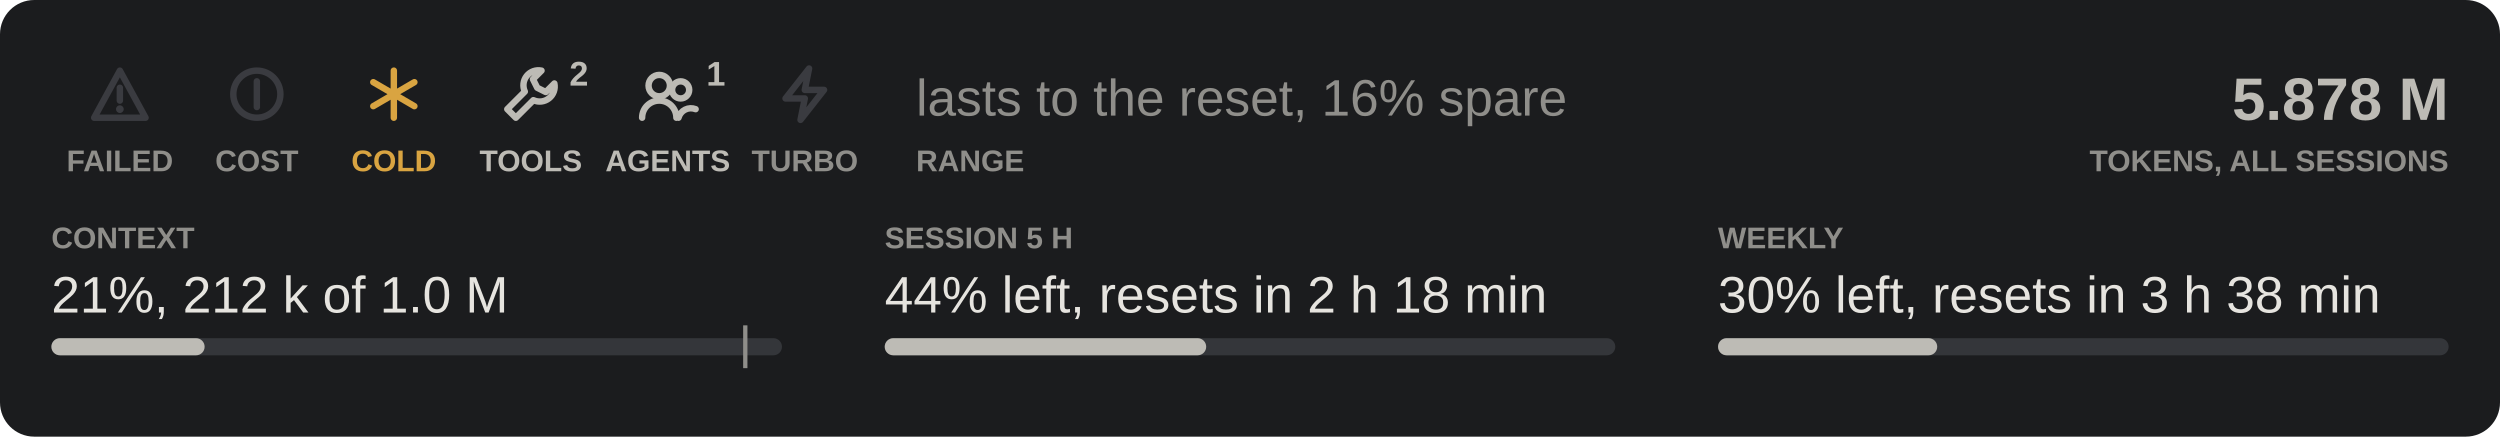
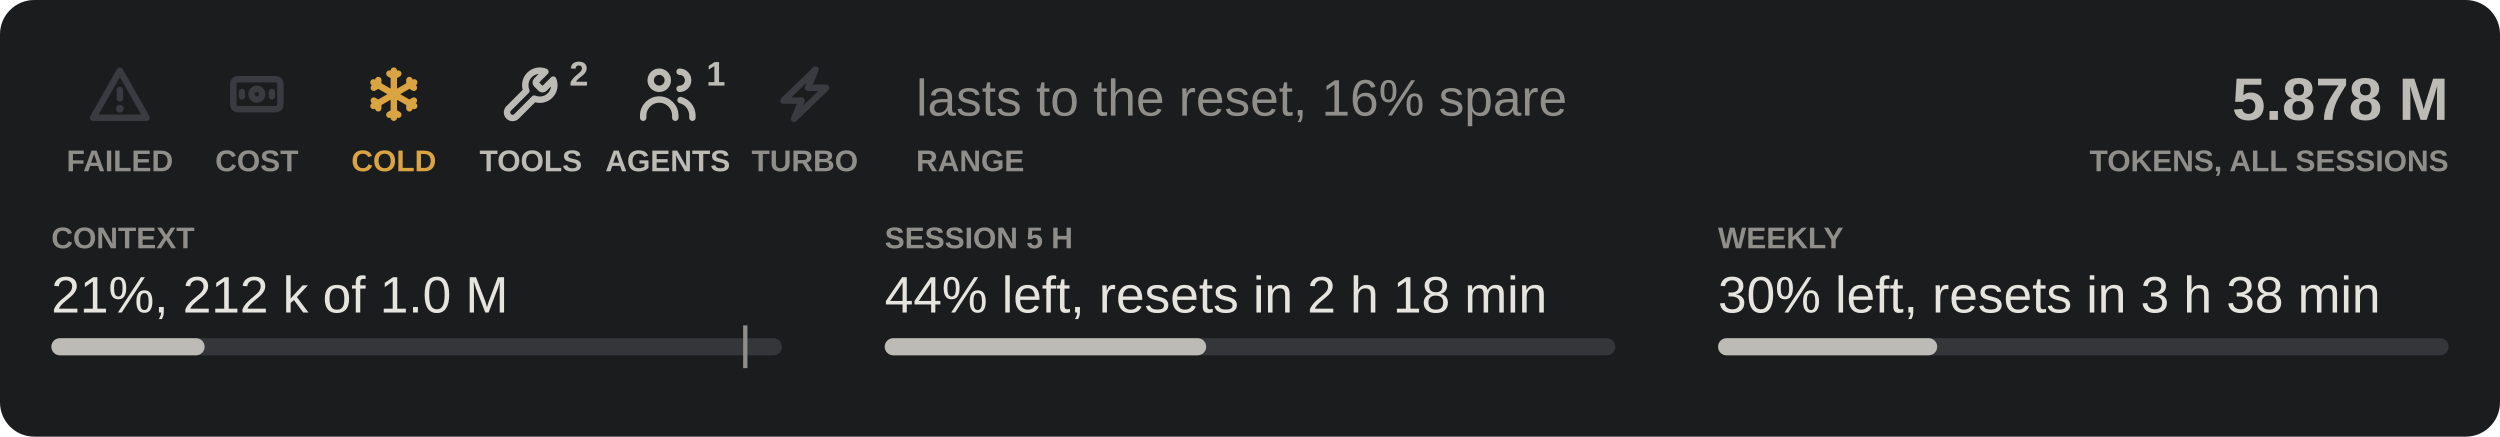
<svg xmlns="http://www.w3.org/2000/svg" viewBox="0 0 584 102" width="584" height="102">
  <rect width="100%" height="100%" rx="8" fill="#1b1c1e" />
  <g transform="translate(12 12)">
    <g transform="translate(9.0 3)">
-       <path d="M7 1.5L13 12.5H1Z" fill="none" stroke="#3a3b40" stroke-width="1.5" stroke-linejoin="round" />
-       <path d="M7 5.5V8.5" stroke="#3a3b40" stroke-width="1.5" stroke-linecap="round" />
-       <circle cx="7" cy="10.5" r="0.9" fill="#3a3b40" />
+       <path d="M7 1.5 L13.25 12.5 H0.75 Z" fill="none" stroke="#3a3b40" stroke-width="1.5" stroke-linecap="round" stroke-linejoin="round" />
+       <path d="M7 6 V8" fill="none" stroke="#3a3b40" stroke-width="1.5" stroke-linecap="round" stroke-linejoin="round" />
+       <circle cx="7" cy="10.4" r="0.9" fill="#3a3b40" />
    </g>
    <text x="16" y="28" font-size="7" fill="#8f8e8a" text-anchor="middle" font-weight="600" font-family="'Segoe UI','Helvetica Neue',Arial,sans-serif" style="font-variant-numeric:tabular-nums">FAILED</text>
    <g transform="translate(41.0 3)">
-       <circle cx="7" cy="7" r="5.5" fill="none" stroke="#3a3b40" stroke-width="1.5" />
-       <path d="M7 4V10" stroke="#3a3b40" stroke-width="1.5" stroke-linecap="round" />
+       <path d="M2.75 3.5 H11.25 Q12.5 3.5 12.5 4.75 V9.25 Q12.5 10.5 11.25 10.5 H2.75 Q1.5 10.5 1.5 9.25 V4.75 Q1.5 3.5 2.75 3.5 Z" fill="none" stroke="#3a3b40" stroke-width="1.5" stroke-linecap="round" stroke-linejoin="round" />
+       <circle cx="7" cy="7" r="1.25" fill="none" stroke="#3a3b40" stroke-width="1.5" stroke-linecap="round" stroke-linejoin="round" />
+       <path d="M3.5 6.5 V7.5 M10.5 6.5 V7.5" fill="none" stroke="#3a3b40" stroke-width="1.5" stroke-linecap="round" stroke-linejoin="round" />
    </g>
    <text x="48" y="28" font-size="7" fill="#8f8e8a" text-anchor="middle" font-weight="600" font-family="'Segoe UI','Helvetica Neue',Arial,sans-serif" style="font-variant-numeric:tabular-nums">COST</text>
    <g transform="translate(73.0 3)">
-       <path d="M7 1.5V12.5M2.2 4.2L11.8 9.8M2.2 9.8L11.8 4.2" fill="none" stroke="#d9a441" stroke-width="1.5" stroke-linecap="round" />
+       <path d="M7 12.5 L7 1.5 M2.24 9.75 L11.76 4.25 M2.24 4.25 L11.76 9.75 M10.64 4.9 L10.64 3.7 M10.64 4.9 L11.68 5.5 M7 2.8 L5.96 2.2 M7 2.8 L8.04 2.2 M3.36 4.9 L2.32 5.5 M3.36 4.9 L3.36 3.7 M3.36 9.1 L3.36 10.3 M3.36 9.1 L2.32 8.5 M7 11.2 L8.04 11.8 M7 11.2 L5.96 11.8 M10.64 9.1 L11.68 8.5 M10.64 9.1 L10.64 10.3" fill="none" stroke="#d9a441" stroke-width="1.5" stroke-linecap="round" stroke-linejoin="round" />
    </g>
    <text x="80" y="28" font-size="7" fill="#d9a441" text-anchor="middle" font-weight="600" font-family="'Segoe UI','Helvetica Neue',Arial,sans-serif" style="font-variant-numeric:tabular-nums">COLD</text>
    <g transform="translate(105.0 3)">
-       <path d="M9.5 1.5A3.5 3.5 0 0 0 5.6 6.4L1.5 10.5L3.5 12.5L7.6 8.4A3.5 3.5 0 0 0 12.5 4.5L10.5 6.5L8.5 5.5L7.5 3.5Z" fill="none" stroke="#bdbbb5" stroke-width="1.5" stroke-linejoin="round" />
+       <path d="M8.32 3.84 A0.6 0.6 0 0 0 8.32 4.69 L9.31 5.68 A0.6 0.6 0 0 0 10.16 5.68 L12.24 3.6 A3.4 3.4 0 0 1 7.8 8.04 L3.66 12.18 A1.3 1.3 0 0 1 1.82 10.34 L5.96 6.2 A3.4 3.4 0 0 1 10.4 1.76 Z" fill="none" stroke="#bdbbb5" stroke-width="1.5" stroke-linecap="round" stroke-linejoin="round" />
    </g>
    <text x="121" y="8" font-size="8" fill="#bdbbb5" text-anchor="start" font-weight="700" font-family="'Segoe UI','Helvetica Neue',Arial,sans-serif" style="font-variant-numeric:tabular-nums">2</text>
    <text x="112" y="28" font-size="7" fill="#bdbbb5" text-anchor="middle" font-weight="600" font-family="'Segoe UI','Helvetica Neue',Arial,sans-serif" style="font-variant-numeric:tabular-nums">TOOLS</text>
    <g transform="translate(137.0 3)">
-       <circle cx="5" cy="5" r="2.5" fill="none" stroke="#bdbbb5" stroke-width="1.5" />
-       <circle cx="10" cy="6" r="2" fill="none" stroke="#bdbbb5" stroke-width="1.5" />
-       <path d="M1 12.5A4 4 0 0 1 9 12.5M9.5 12.5A3 3 0 0 1 13.5 10.5" fill="none" stroke="#bdbbb5" stroke-width="1.5" stroke-linecap="round" />
+       <circle cx="5" cy="3.75" r="2" fill="none" stroke="#bdbbb5" stroke-width="1.5" stroke-linecap="round" stroke-linejoin="round" />
+       <path d="M1.25 12.5 V12 A3.75 3.75 0 0 1 8.75 12 V12.5" fill="none" stroke="#bdbbb5" stroke-width="1.5" stroke-linecap="round" stroke-linejoin="round" />
+       <path d="M9.75 1.75 A2 2 0 0 1 9.75 5.75" fill="none" stroke="#bdbbb5" stroke-width="1.5" stroke-linecap="round" stroke-linejoin="round" />
+       <path d="M12.75 12.5 V12 A3.75 3.75 0 0 0 9.97 8.38" fill="none" stroke="#bdbbb5" stroke-width="1.5" stroke-linecap="round" stroke-linejoin="round" />
    </g>
    <text x="153" y="8" font-size="8" fill="#bdbbb5" text-anchor="start" font-weight="700" font-family="'Segoe UI','Helvetica Neue',Arial,sans-serif" style="font-variant-numeric:tabular-nums">1</text>
    <text x="144" y="28" font-size="7" fill="#bdbbb5" text-anchor="middle" font-weight="600" font-family="'Segoe UI','Helvetica Neue',Arial,sans-serif" style="font-variant-numeric:tabular-nums">AGENTS</text>
    <g transform="translate(169.0 3)">
-       <path d="M8 1L2.5 8H7L6 13L11.5 6H7Z" fill="none" stroke="#3a3b40" stroke-width="1.5" stroke-linejoin="round" />
+       <path d="M9.5 1.25 L2 8.5 H6.25 L4.5 12.75 L12 5.5 H7.75 Z" fill="none" stroke="#3a3b40" stroke-width="1.5" stroke-linecap="round" stroke-linejoin="round" />
    </g>
    <text x="176" y="28" font-size="7" fill="#8f8e8a" text-anchor="middle" font-weight="600" font-family="'Segoe UI','Helvetica Neue',Arial,sans-serif" style="font-variant-numeric:tabular-nums">TURBO</text>
    <text x="202" y="15" font-size="12" fill="#8f8e8a" text-anchor="start" font-weight="400" font-family="'Segoe UI','Helvetica Neue',Arial,sans-serif" style="font-variant-numeric:tabular-nums">lasts to the reset, 16% spare</text>
    <text x="202" y="28" font-size="7" fill="#8f8e8a" text-anchor="start" font-weight="600" font-family="'Segoe UI','Helvetica Neue',Arial,sans-serif" style="font-variant-numeric:tabular-nums">RANGE</text>
    <text x="560" y="16" font-size="14" fill="#bdbbb5" text-anchor="end" font-weight="700" font-family="'Segoe UI','Helvetica Neue',Arial,sans-serif" style="font-variant-numeric:tabular-nums">5.878 M</text>
    <text x="560" y="28" font-size="7" fill="#8f8e8a" text-anchor="end" font-weight="600" font-family="'Segoe UI','Helvetica Neue',Arial,sans-serif" style="font-variant-numeric:tabular-nums">TOKENS, ALL SESSIONS</text>
    <text x="0" y="46" font-size="7" fill="#8f8e8a" text-anchor="start" font-weight="600" font-family="'Segoe UI','Helvetica Neue',Arial,sans-serif" style="font-variant-numeric:tabular-nums">CONTEXT</text>
    <text x="0" y="61" font-size="12" fill="#e6e4df" text-anchor="start" font-weight="400" font-family="'Segoe UI','Helvetica Neue',Arial,sans-serif" style="font-variant-numeric:tabular-nums">21%, 212 k of 1.0 M</text>
    <rect x="0" y="67" width="170.667" height="4" rx="2" fill="#34363a" />
    <rect x="0" y="67" width="35.8" height="4" rx="2" fill="#bdbbb5" />
    <rect x="161.6" y="64" width="1" height="10" fill="#8f8e8a" />
    <text x="194.667" y="46" font-size="7" fill="#8f8e8a" text-anchor="start" font-weight="600" font-family="'Segoe UI','Helvetica Neue',Arial,sans-serif" style="font-variant-numeric:tabular-nums">SESSION 5 H</text>
    <text x="194.667" y="61" font-size="12" fill="#e6e4df" text-anchor="start" font-weight="400" font-family="'Segoe UI','Helvetica Neue',Arial,sans-serif" style="font-variant-numeric:tabular-nums">44% left, resets in 2 h 18 min</text>
    <rect x="194.667" y="67" width="170.667" height="4" rx="2" fill="#34363a" />
    <rect x="194.667" y="67" width="75.1" height="4" rx="2" fill="#bdbbb5" />
    <text x="389.333" y="46" font-size="7" fill="#8f8e8a" text-anchor="start" font-weight="600" font-family="'Segoe UI','Helvetica Neue',Arial,sans-serif" style="font-variant-numeric:tabular-nums">WEEKLY</text>
    <text x="389.333" y="61" font-size="12" fill="#e6e4df" text-anchor="start" font-weight="400" font-family="'Segoe UI','Helvetica Neue',Arial,sans-serif" style="font-variant-numeric:tabular-nums">30% left, resets in 3 h 38 min</text>
    <rect x="389.333" y="67" width="170.667" height="4" rx="2" fill="#34363a" />
    <rect x="389.333" y="67" width="51.2" height="4" rx="2" fill="#bdbbb5" />
  </g>
</svg>
